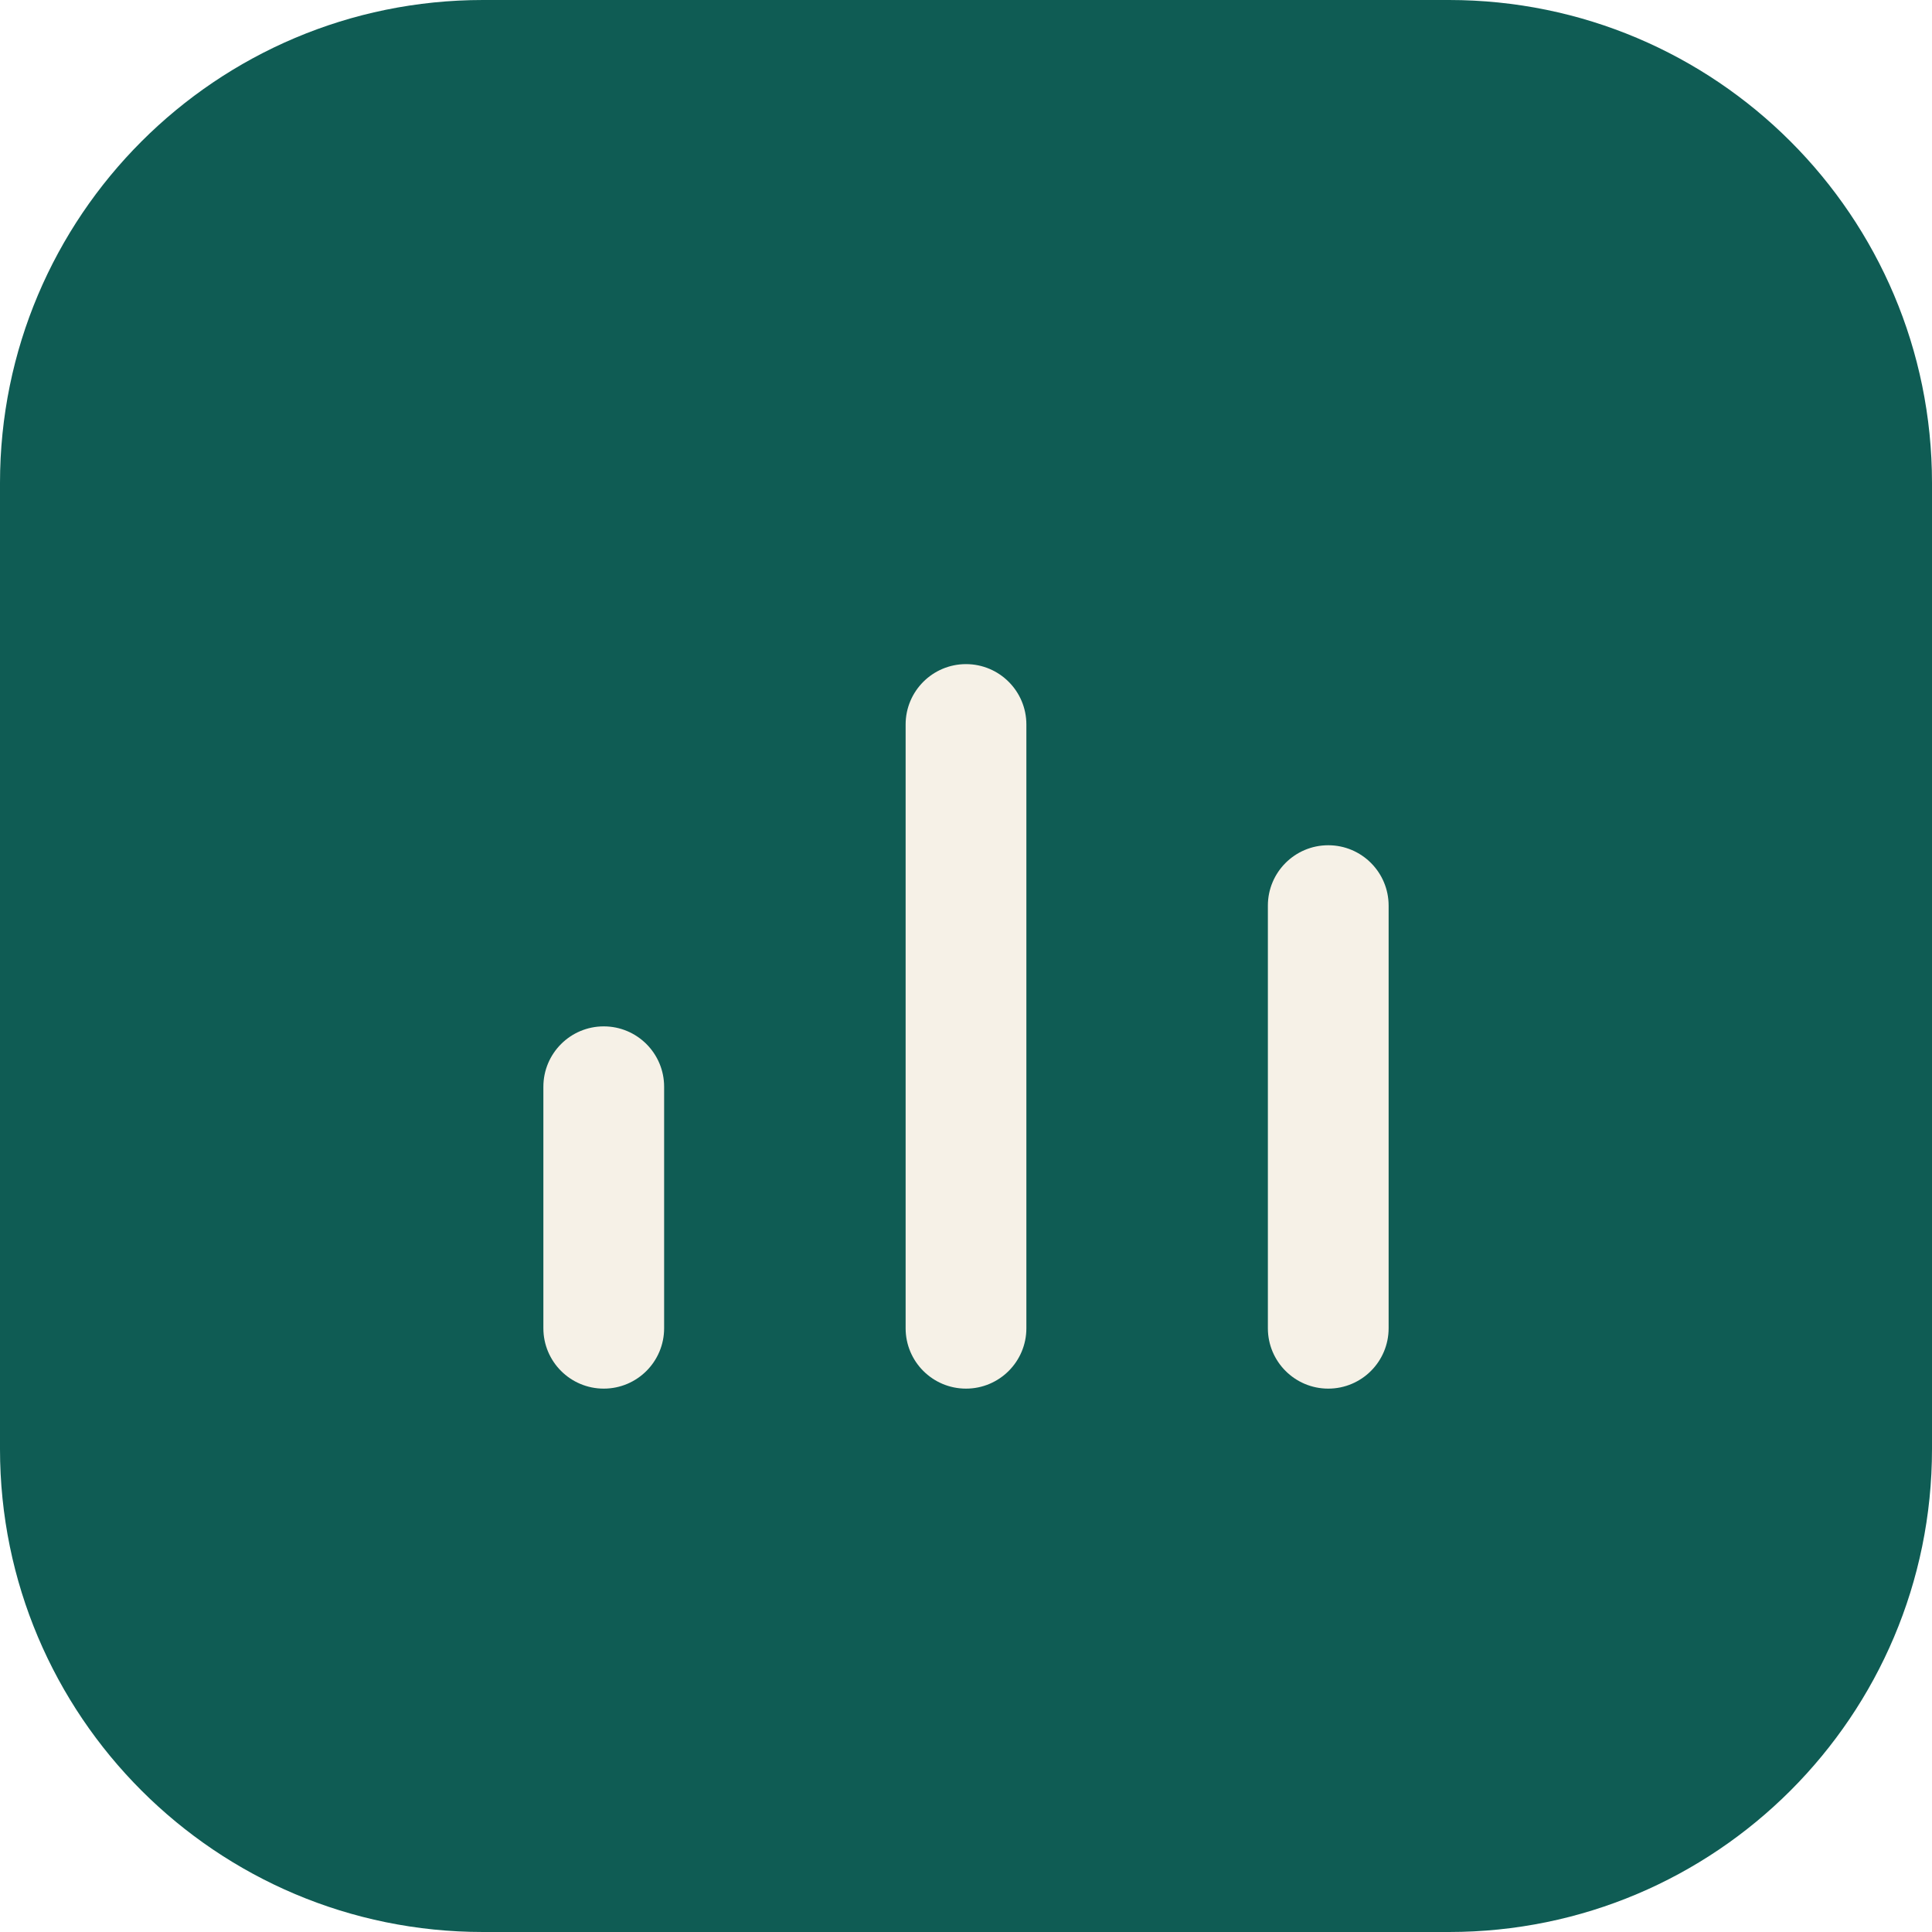
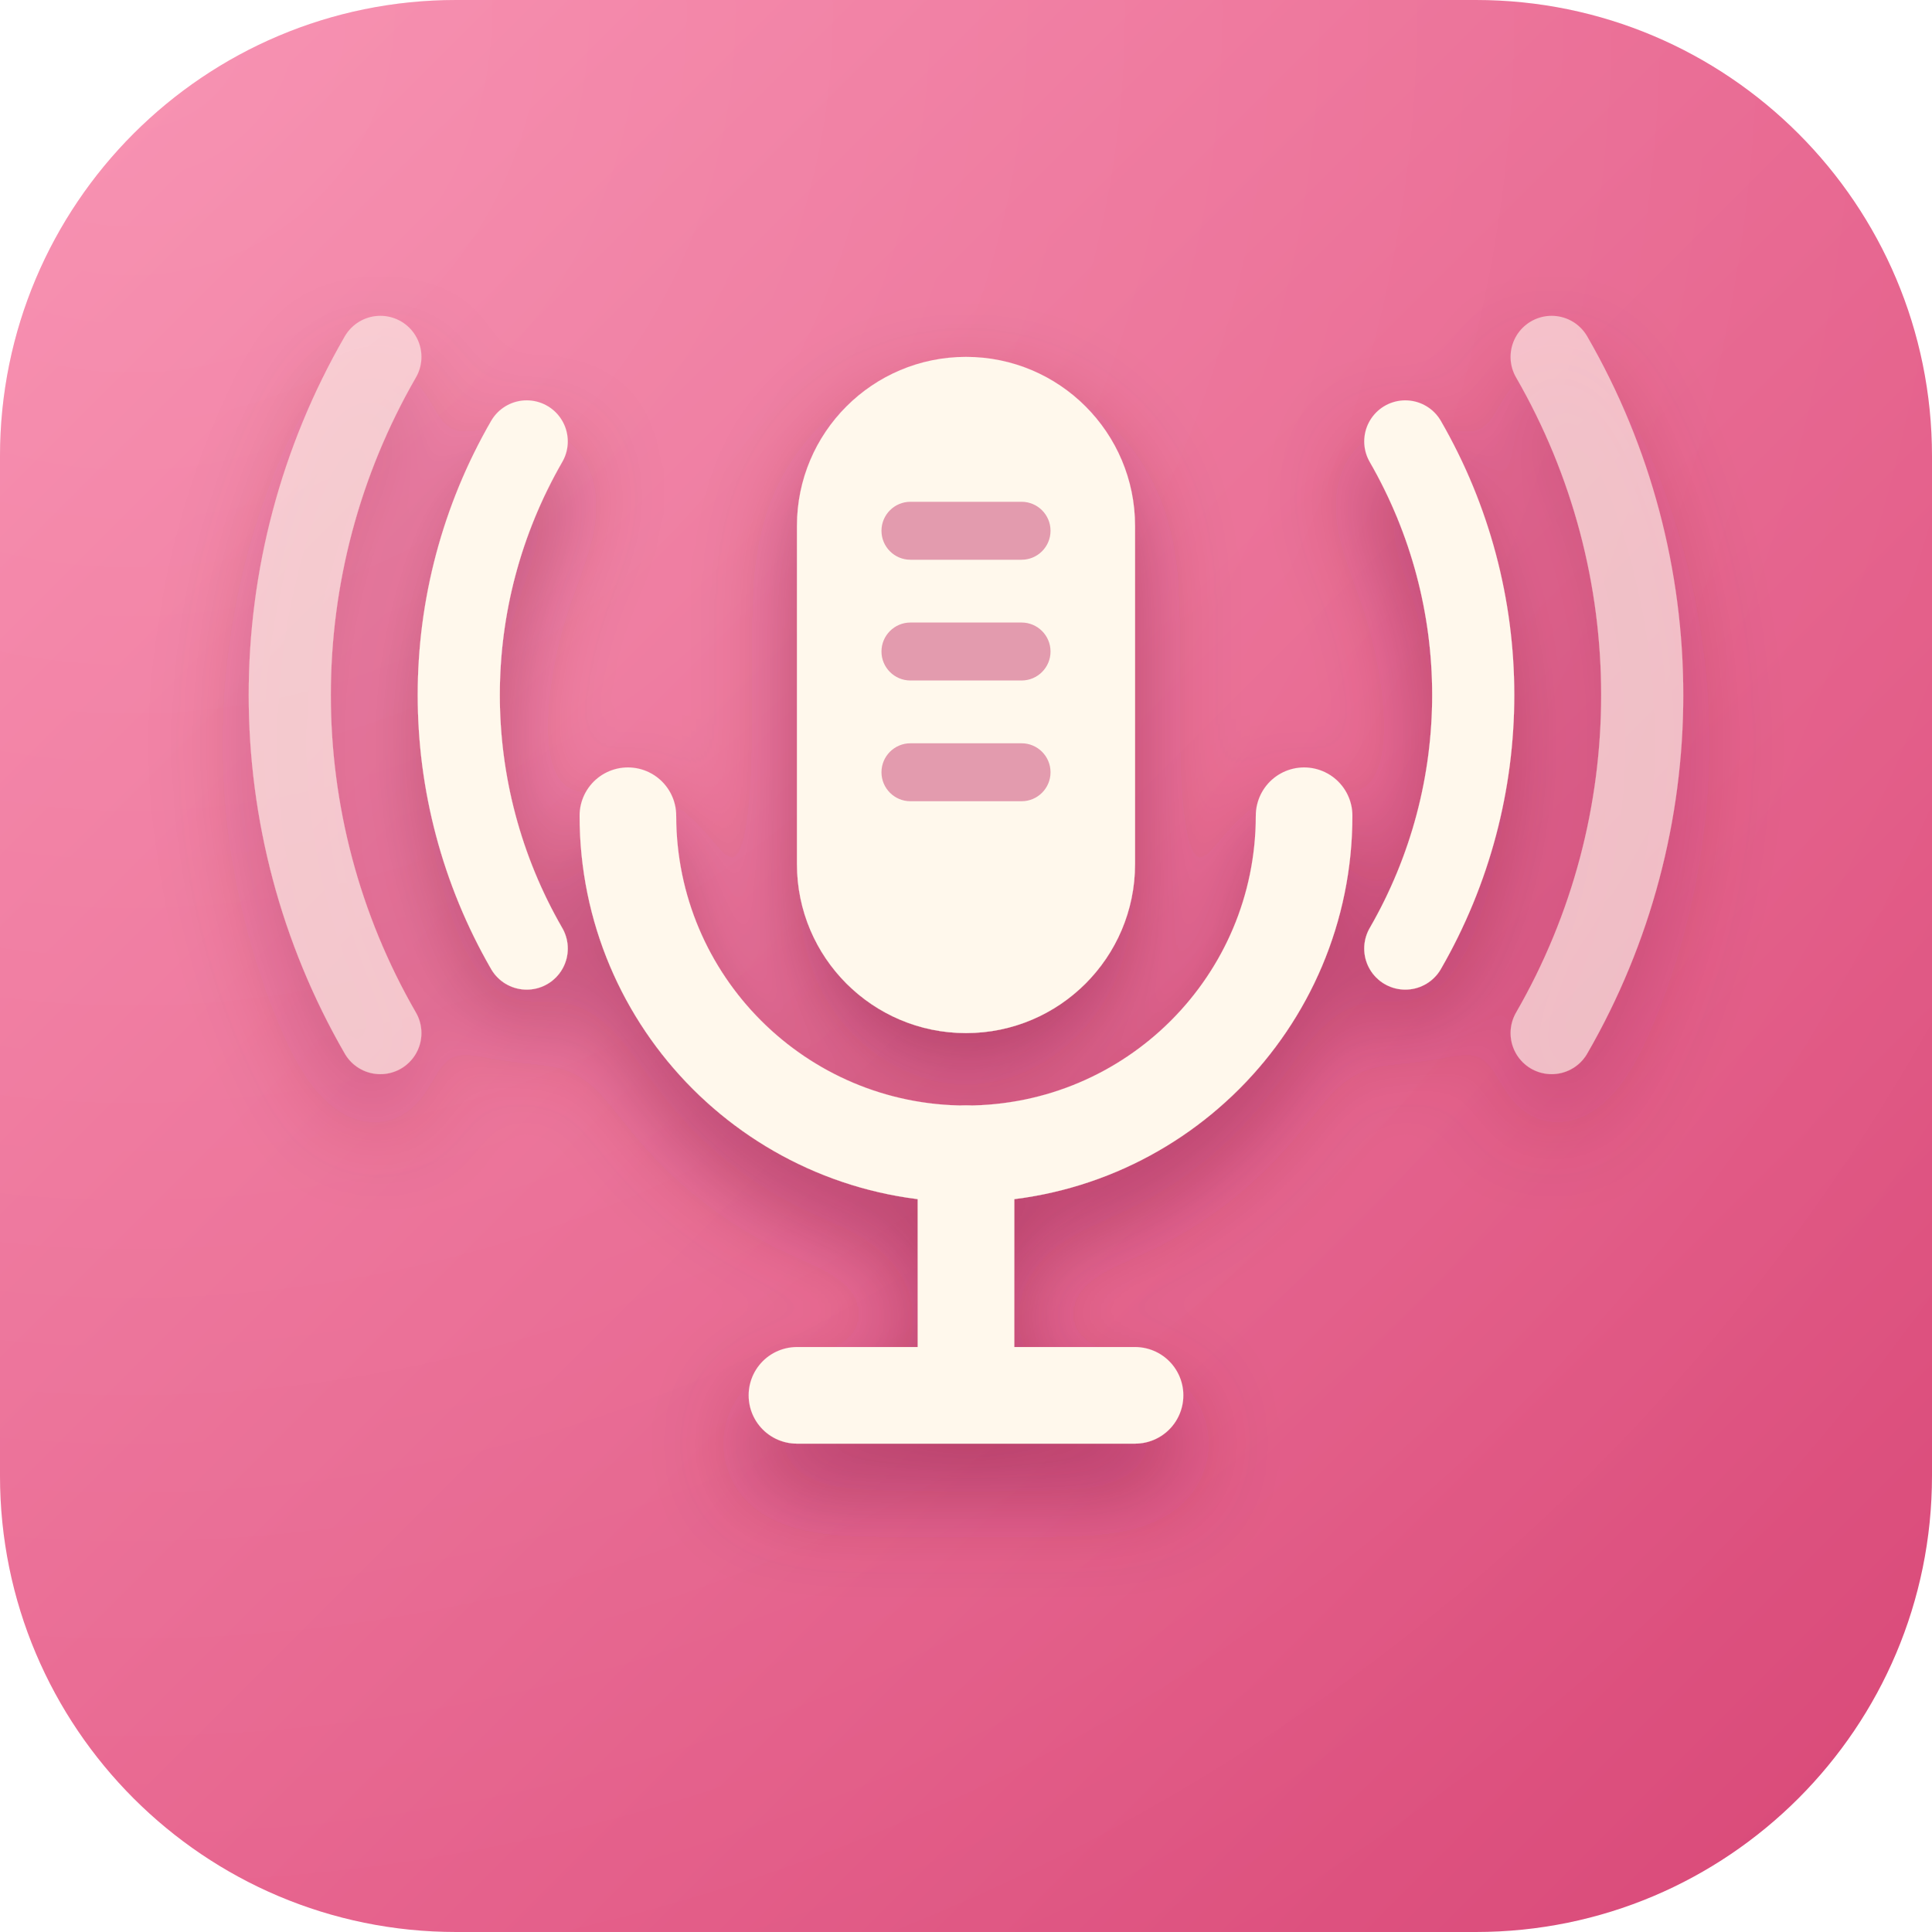
- <svg xmlns="http://www.w3.org/2000/svg" viewBox="0 0 64 64">
-   <rect width="64" height="64" rx="16" fill="#0f5c54" />
-   <rect x="18" y="34" width="4" height="12" rx="2" fill="#f6f1e7" />
-   <rect x="30" y="22" width="4" height="24" rx="2" fill="#f6f1e7" />
-   <rect x="42" y="28" width="4" height="18" rx="2" fill="#f6f1e7" />
+ <svg xmlns="http://www.w3.org/2000/svg" viewBox="18 18 72 72" role="img" aria-label="땡이네 발음 연습">
+   <defs>
+     <linearGradient id="ig" x1="0" y1="0" x2="1" y2="1">
+       <stop offset="0" stop-color="#FF8DB0" />
+       <stop offset="1" stop-color="#D03A6C" />
+     </linearGradient>
+     <radialGradient id="ih" cx="0.22" cy="0.18" r="0.75">
+       <stop offset="0" stop-color="#FFFFFF" stop-opacity="0.18" />
+       <stop offset="1" stop-color="#FFFFFF" stop-opacity="0" />
+     </radialGradient>
+     <filter id="is" x="-30%" y="-30%" width="160%" height="160%">
+       <feDropShadow dx="0" dy="2" stdDeviation="2" flood-color="#6A0F33" flood-opacity="0.4" />
+     </filter>
+   </defs>
+   <clipPath id="c">
+     <rect x="18" y="18" width="72" height="72" rx="17" />
+   </clipPath>
+   <g clip-path="url(#c)">
+     <rect width="108" height="108" fill="url(#ig)" />
+     <rect width="108" height="108" fill="url(#ih)" />
+     <g transform="translate(54 52) scale(0.9) translate(-54 -52)">
+       <g filter="url(#is)">
+         <rect x="47" y="29" width="14" height="28" rx="7" fill="#FFF8EC" />
+         <path d="M40 48a14 14 0 0 0 28 0" fill="none" stroke="#FFF8EC" stroke-width="4" stroke-linecap="round" />
+         <path d="M54 62v8M47 72h14" fill="none" stroke="#FFF8EC" stroke-width="4" stroke-linecap="round" />
+         <path d="M72.19 32.50A21 21 0 0 1 72.19 53.50M35.81 32.50A21 21 0 0 0 35.81 53.50" fill="none" stroke="#FFF8EC" stroke-width="3.4" stroke-linecap="round" />
+         <path d="M78.25 29.00A28 28 0 0 1 78.25 57.00M29.75 29.00A28 28 0 0 0 29.75 57.00" fill="none" stroke="#FFF8EC" stroke-width="3.4" stroke-linecap="round" stroke-opacity="0.6" />
+       </g>
+       <rect x="50.5" y="35" width="7" height="2.4" rx="1.2" fill="#C93E70" fill-opacity="0.5" />
+       <rect x="50.5" y="40" width="7" height="2.4" rx="1.2" fill="#C93E70" fill-opacity="0.5" />
+       <rect x="50.5" y="45" width="7" height="2.4" rx="1.2" fill="#C93E70" fill-opacity="0.5" />
+     </g>
+   </g>
</svg>
